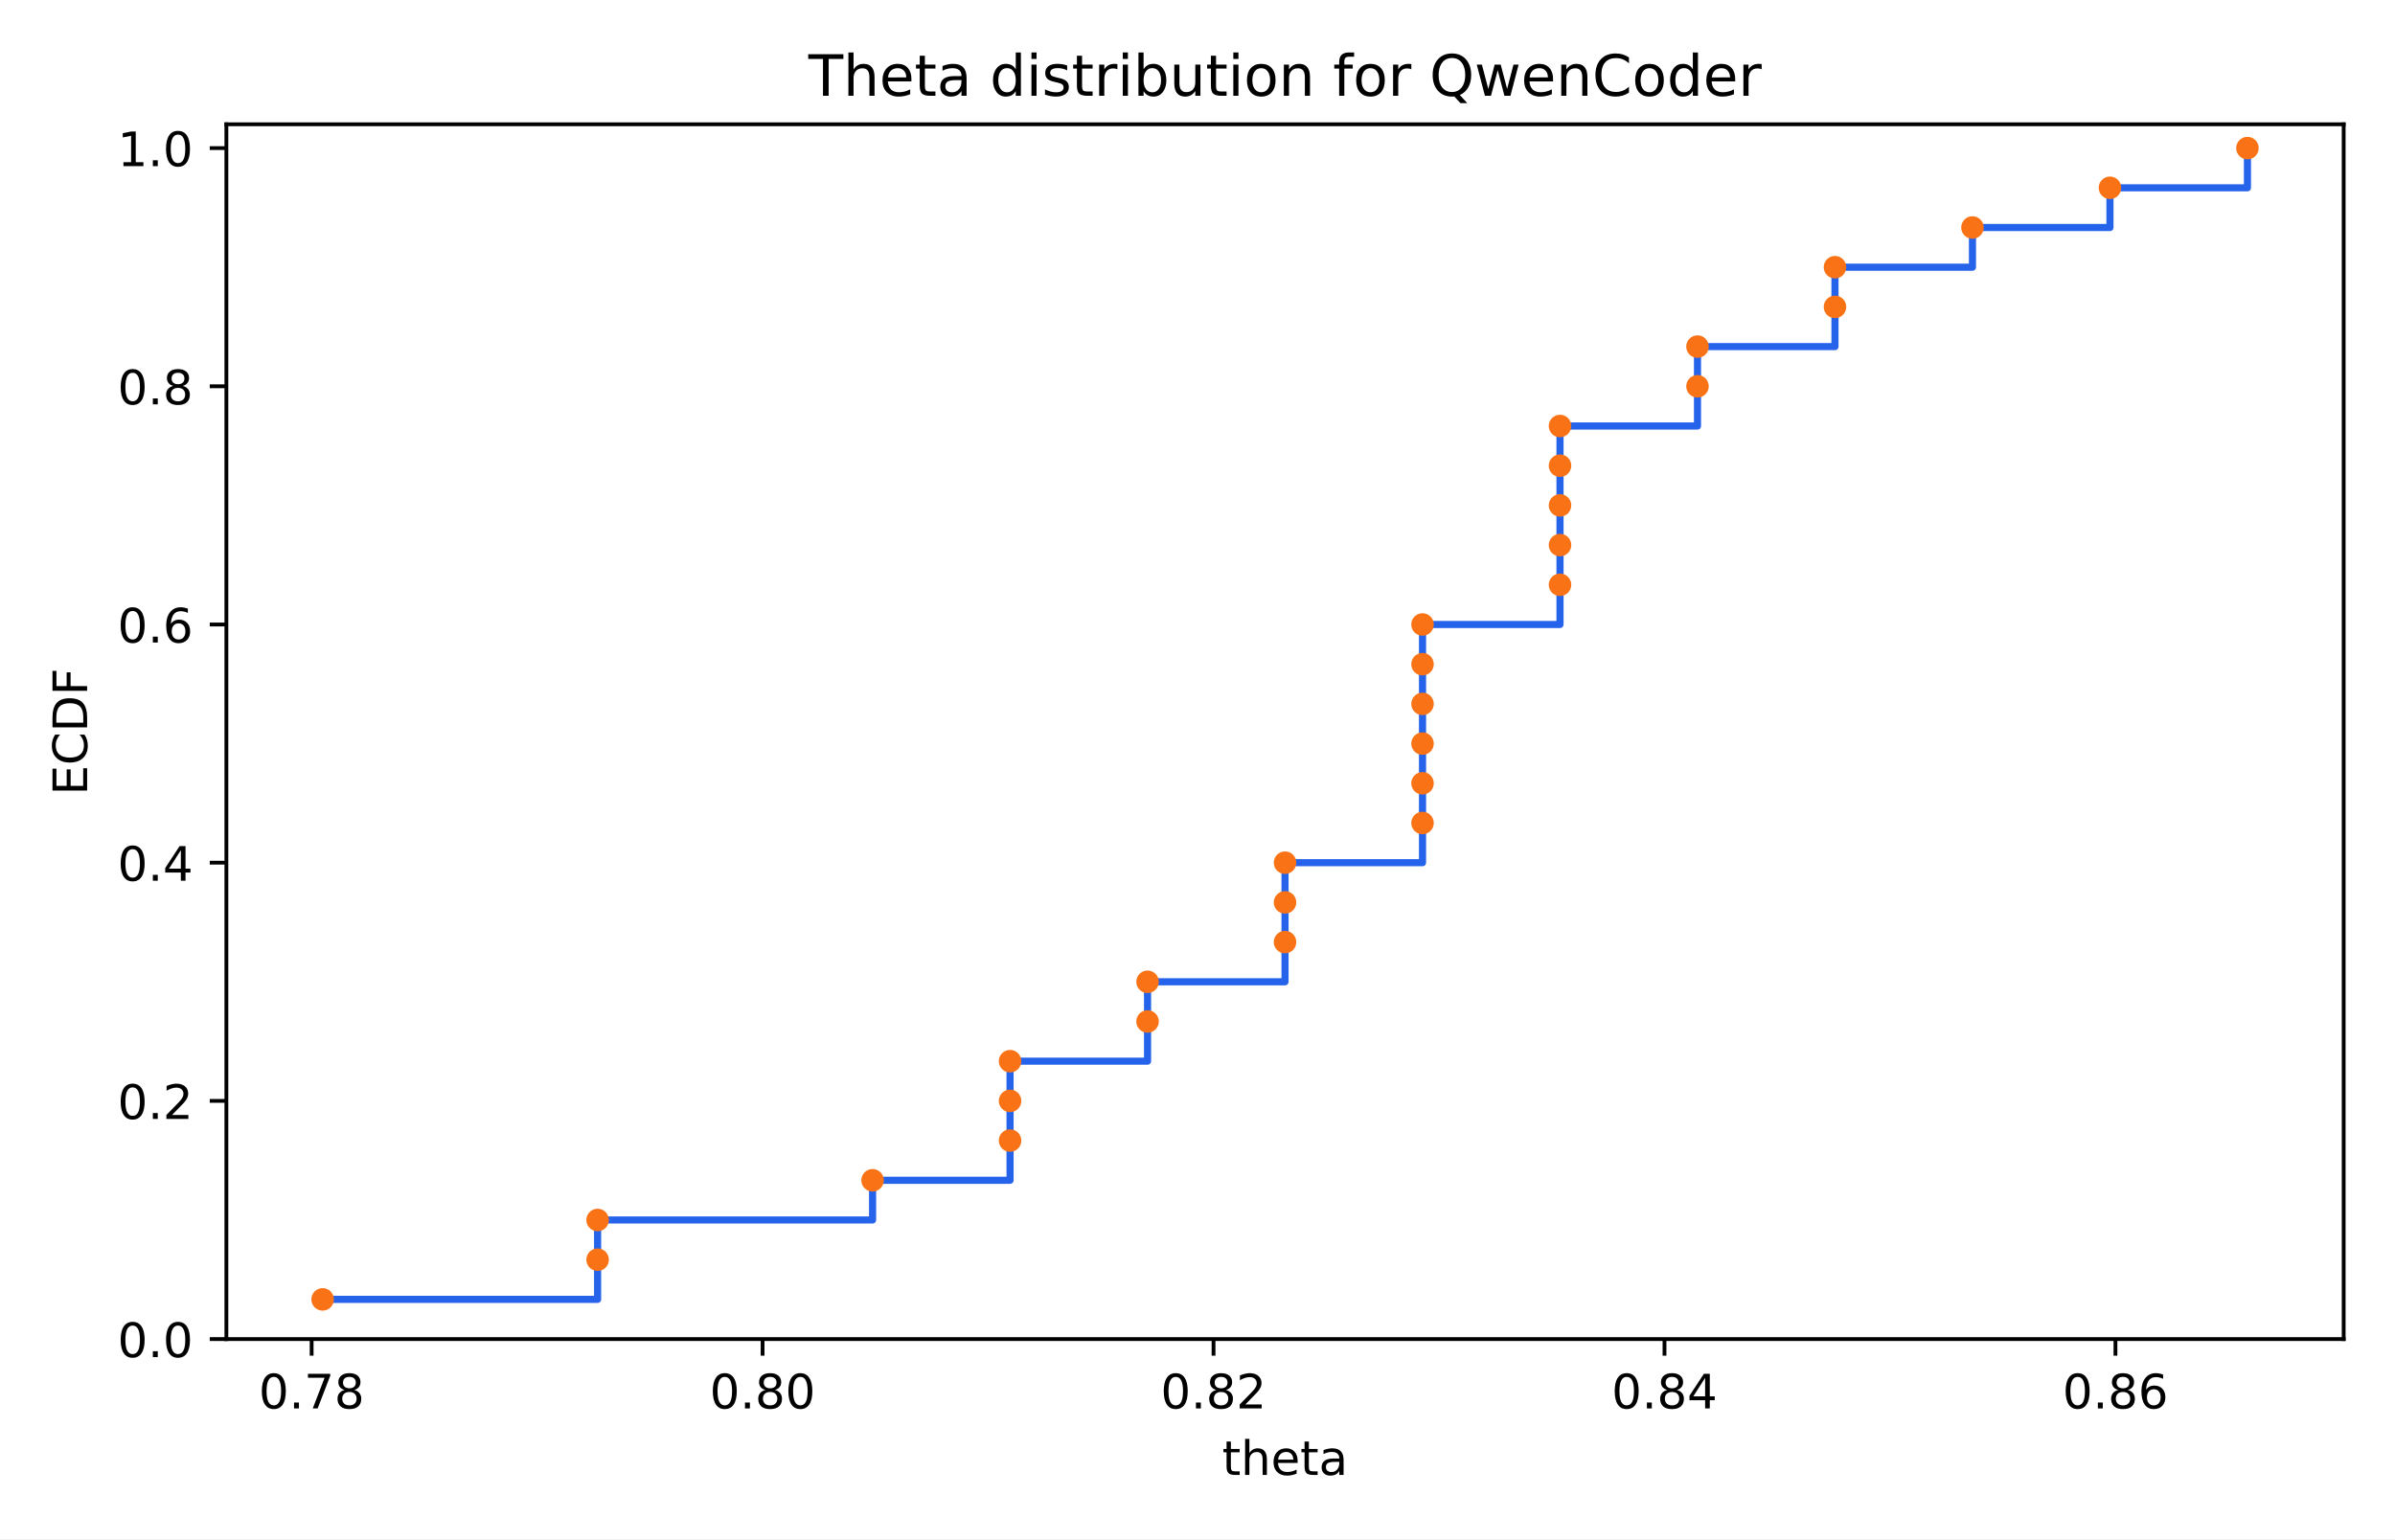
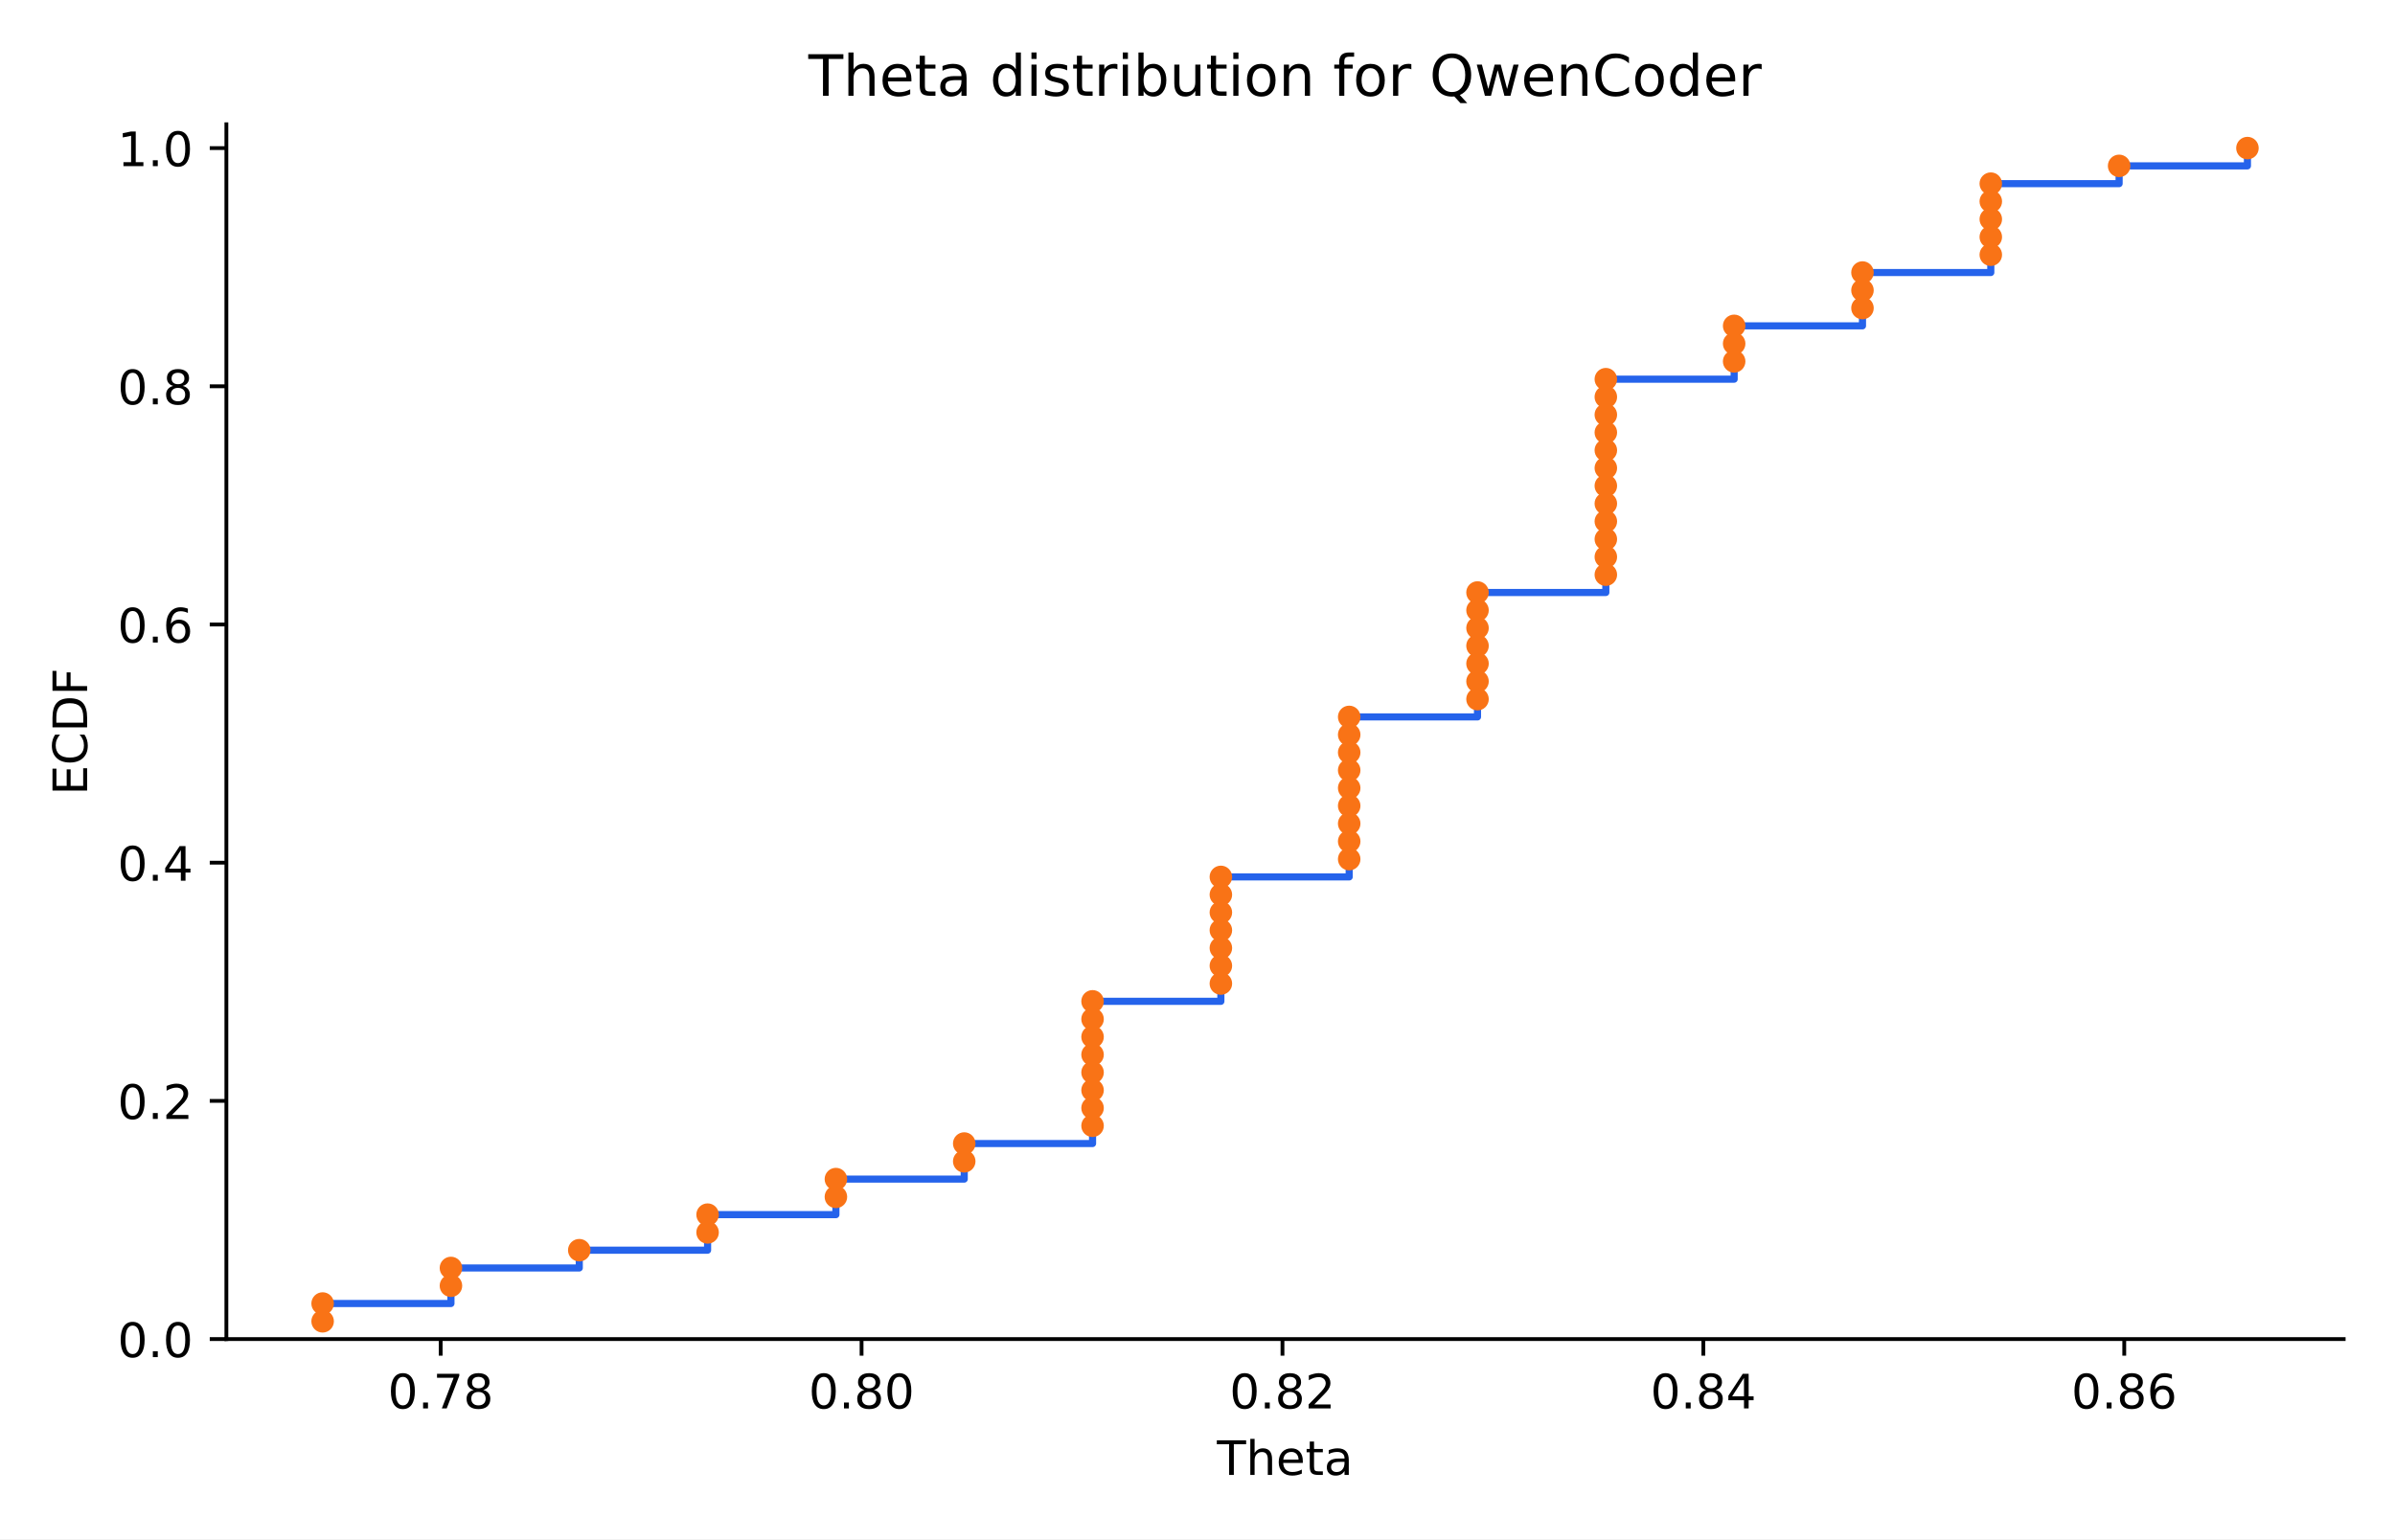
<svg xmlns="http://www.w3.org/2000/svg" xmlns:xlink="http://www.w3.org/1999/xlink" width="504pt" height="324pt" viewBox="0 0 504 324" version="1.1">
  <defs>
    <style type="text/css">*{stroke-linejoin: round; stroke-linecap: butt}</style>
  </defs>
  <g id="figure_1">
    <g id="patch_1">
      <path d="M 0 324  L 504 324  L 504 0  L 0 0  z " style="fill: #ffffff" />
    </g>
    <g id="axes_1">
      <g id="patch_2">
        <path d="M 47.64 281.878  L 493.2 281.878  L 493.2 26.16  L 47.64 26.16  z " style="fill: #ffffff" />
      </g>
      <g id="matplotlib.axis_1">
        <g id="xtick_1">
          <g id="line2d_1">
            <defs>
-               <path id="mf6382857a3" d="M 0 0  L 0 3.5  " style="stroke: #000000; stroke-width: 0.8" />
+               <path id="m5ba692e495" d="M 0 0  L 0 3.5  " style="stroke: #000000; stroke-width: 0.8" />
            </defs>
            <g>
-               <use xlink:href="#mf6382857a3" x="65.578" y="281.878" style="stroke: #000000; stroke-width: 0.8" />
+               <use xlink:href="#m5ba692e495" x="92.736" y="281.878" style="stroke: #000000; stroke-width: 0.8" />
            </g>
          </g>
          <g id="text_1">
-             <g transform="translate(54.44532 296.4753) scale(0.1 -0.1)">
+             <g transform="translate(81.60326 296.4753) scale(0.1 -0.1)">
              <defs>
                <path id="DejaVuSans-13" d="M 2034 4250  Q 1547 4250 1301 3770  Q 1056 3291 1056 2328  Q 1056 1369 1301 889  Q 1547 409 2034 409  Q 2525 409 2770 889  Q 3016 1369 3016 2328  Q 3016 3291 2770 3770  Q 2525 4250 2034 4250  z M 2034 4750  Q 2819 4750 3233 4129  Q 3647 3509 3647 2328  Q 3647 1150 3233 529  Q 2819 -91 2034 -91  Q 1250 -91 836 529  Q 422 1150 422 2328  Q 422 3509 836 4129  Q 1250 4750 2034 4750  z " transform="scale(0.015625)" />
                <path id="DejaVuSans-11" d="M 684 794  L 1344 794  L 1344 0  L 684 0  L 684 794  z " transform="scale(0.015625)" />
                <path id="DejaVuSans-1a" d="M 525 4666  L 3525 4666  L 3525 4397  L 1831 0  L 1172 0  L 2766 4134  L 525 4134  L 525 4666  z " transform="scale(0.015625)" />
                <path id="DejaVuSans-1b" d="M 2034 2216  Q 1584 2216 1326 1975  Q 1069 1734 1069 1313  Q 1069 891 1326 650  Q 1584 409 2034 409  Q 2484 409 2743 651  Q 3003 894 3003 1313  Q 3003 1734 2745 1975  Q 2488 2216 2034 2216  z M 1403 2484  Q 997 2584 770 2862  Q 544 3141 544 3541  Q 544 4100 942 4425  Q 1341 4750 2034 4750  Q 2731 4750 3128 4425  Q 3525 4100 3525 3541  Q 3525 3141 3298 2862  Q 3072 2584 2669 2484  Q 3125 2378 3379 2068  Q 3634 1759 3634 1313  Q 3634 634 3220 271  Q 2806 -91 2034 -91  Q 1263 -91 848 271  Q 434 634 434 1313  Q 434 1759 690 2068  Q 947 2378 1403 2484  z M 1172 3481  Q 1172 3119 1398 2916  Q 1625 2713 2034 2713  Q 2441 2713 2670 2916  Q 2900 3119 2900 3481  Q 2900 3844 2670 4047  Q 2441 4250 2034 4250  Q 1625 4250 1398 4047  Q 1172 3844 1172 3481  z " transform="scale(0.015625)" />
              </defs>
              <use xlink:href="#DejaVuSans-13" />
              <use xlink:href="#DejaVuSans-11" transform="translate(63.625 0)" />
              <use xlink:href="#DejaVuSans-1a" transform="translate(95.40625 0)" />
              <use xlink:href="#DejaVuSans-1b" transform="translate(159.0312 0)" />
            </g>
          </g>
        </g>
        <g id="xtick_2">
          <g id="line2d_2">
            <g>
-               <use xlink:href="#mf6382857a3" x="160.477" y="281.878" style="stroke: #000000; stroke-width: 0.8" />
+               <use xlink:href="#m5ba692e495" x="181.308" y="281.878" style="stroke: #000000; stroke-width: 0.8" />
            </g>
          </g>
          <g id="text_2">
-             <g transform="translate(149.3438 296.4753) scale(0.1 -0.1)">
+             <g transform="translate(170.1752 296.4753) scale(0.1 -0.1)">
              <use xlink:href="#DejaVuSans-13" />
              <use xlink:href="#DejaVuSans-11" transform="translate(63.625 0)" />
              <use xlink:href="#DejaVuSans-1b" transform="translate(95.40625 0)" />
              <use xlink:href="#DejaVuSans-13" transform="translate(159.0312 0)" />
            </g>
          </g>
        </g>
        <g id="xtick_3">
          <g id="line2d_3">
            <g>
-               <use xlink:href="#mf6382857a3" x="255.375" y="281.878" style="stroke: #000000; stroke-width: 0.8" />
+               <use xlink:href="#m5ba692e495" x="269.88" y="281.878" style="stroke: #000000; stroke-width: 0.8" />
            </g>
          </g>
          <g id="text_3">
-             <g transform="translate(244.2423 296.4753) scale(0.1 -0.1)">
+             <g transform="translate(258.7471 296.4753) scale(0.1 -0.1)">
              <defs>
                <path id="DejaVuSans-15" d="M 1228 531  L 3431 531  L 3431 0  L 469 0  L 469 531  Q 828 903 1448 1529  Q 2069 2156 2228 2338  Q 2531 2678 2651 2914  Q 2772 3150 2772 3378  Q 2772 3750 2511 3984  Q 2250 4219 1831 4219  Q 1534 4219 1204 4116  Q 875 4013 500 3803  L 500 4441  Q 881 4594 1212 4672  Q 1544 4750 1819 4750  Q 2544 4750 2975 4387  Q 3406 4025 3406 3419  Q 3406 3131 3298 2873  Q 3191 2616 2906 2266  Q 2828 2175 2409 1742  Q 1991 1309 1228 531  z " transform="scale(0.015625)" />
              </defs>
              <use xlink:href="#DejaVuSans-13" />
              <use xlink:href="#DejaVuSans-11" transform="translate(63.625 0)" />
              <use xlink:href="#DejaVuSans-1b" transform="translate(95.40625 0)" />
              <use xlink:href="#DejaVuSans-15" transform="translate(159.0312 0)" />
            </g>
          </g>
        </g>
        <g id="xtick_4">
          <g id="line2d_4">
            <g>
-               <use xlink:href="#mf6382857a3" x="350.274" y="281.878" style="stroke: #000000; stroke-width: 0.8" />
+               <use xlink:href="#m5ba692e495" x="358.452" y="281.878" style="stroke: #000000; stroke-width: 0.8" />
            </g>
          </g>
          <g id="text_4">
-             <g transform="translate(339.1408 296.4753) scale(0.1 -0.1)">
+             <g transform="translate(347.319 296.4753) scale(0.1 -0.1)">
              <defs>
                <path id="DejaVuSans-17" d="M 2419 4116  L 825 1625  L 2419 1625  L 2419 4116  z M 2253 4666  L 3047 4666  L 3047 1625  L 3713 1625  L 3713 1100  L 3047 1100  L 3047 0  L 2419 0  L 2419 1100  L 313 1100  L 313 1709  L 2253 4666  z " transform="scale(0.015625)" />
              </defs>
              <use xlink:href="#DejaVuSans-13" />
              <use xlink:href="#DejaVuSans-11" transform="translate(63.625 0)" />
              <use xlink:href="#DejaVuSans-1b" transform="translate(95.40625 0)" />
              <use xlink:href="#DejaVuSans-17" transform="translate(159.0312 0)" />
            </g>
          </g>
        </g>
        <g id="xtick_5">
          <g id="line2d_5">
            <g>
-               <use xlink:href="#mf6382857a3" x="445.172" y="281.878" style="stroke: #000000; stroke-width: 0.8" />
+               <use xlink:href="#m5ba692e495" x="447.024" y="281.878" style="stroke: #000000; stroke-width: 0.8" />
            </g>
          </g>
          <g id="text_5">
-             <g transform="translate(434.0393 296.4753) scale(0.1 -0.1)">
+             <g transform="translate(435.891 296.4753) scale(0.1 -0.1)">
              <defs>
                <path id="DejaVuSans-19" d="M 2113 2584  Q 1688 2584 1439 2293  Q 1191 2003 1191 1497  Q 1191 994 1439 701  Q 1688 409 2113 409  Q 2538 409 2786 701  Q 3034 994 3034 1497  Q 3034 2003 2786 2293  Q 2538 2584 2113 2584  z M 3366 4563  L 3366 3988  Q 3128 4100 2886 4159  Q 2644 4219 2406 4219  Q 1781 4219 1451 3797  Q 1122 3375 1075 2522  Q 1259 2794 1537 2939  Q 1816 3084 2150 3084  Q 2853 3084 3261 2657  Q 3669 2231 3669 1497  Q 3669 778 3244 343  Q 2819 -91 2113 -91  Q 1303 -91 875 529  Q 447 1150 447 2328  Q 447 3434 972 4092  Q 1497 4750 2381 4750  Q 2619 4750 2861 4703  Q 3103 4656 3366 4563  z " transform="scale(0.015625)" />
              </defs>
              <use xlink:href="#DejaVuSans-13" />
              <use xlink:href="#DejaVuSans-11" transform="translate(63.625 0)" />
              <use xlink:href="#DejaVuSans-1b" transform="translate(95.40625 0)" />
              <use xlink:href="#DejaVuSans-19" transform="translate(159.0312 0)" />
            </g>
          </g>
        </g>
        <g id="text_6">
-           <g transform="translate(257.1903 310.4761) scale(0.1 -0.1)">
+           <g transform="translate(256.0966 310.4761) scale(0.1 -0.1)">
            <defs>
-               <path id="DejaVuSans-57" d="M 1172 4494  L 1172 3500  L 2356 3500  L 2356 3053  L 1172 3053  L 1172 1153  Q 1172 725 1289 603  Q 1406 481 1766 481  L 2356 481  L 2356 0  L 1766 0  Q 1100 0 847 248  Q 594 497 594 1153  L 594 3053  L 172 3053  L 172 3500  L 594 3500  L 594 4494  L 1172 4494  z " transform="scale(0.015625)" />
+               <path id="DejaVuSans-37" d="M -19 4666  L 3928 4666  L 3928 4134  L 2272 4134  L 2272 0  L 1638 0  L 1638 4134  L -19 4134  L -19 4666  z " transform="scale(0.015625)" />
              <path id="DejaVuSans-4b" d="M 3513 2113  L 3513 0  L 2938 0  L 2938 2094  Q 2938 2591 2744 2837  Q 2550 3084 2163 3084  Q 1697 3084 1428 2787  Q 1159 2491 1159 1978  L 1159 0  L 581 0  L 581 4863  L 1159 4863  L 1159 2956  Q 1366 3272 1645 3428  Q 1925 3584 2291 3584  Q 2894 3584 3203 3211  Q 3513 2838 3513 2113  z " transform="scale(0.015625)" />
              <path id="DejaVuSans-48" d="M 3597 1894  L 3597 1613  L 953 1613  Q 991 1019 1311 708  Q 1631 397 2203 397  Q 2534 397 2845 478  Q 3156 559 3463 722  L 3463 178  Q 3153 47 2828 -22  Q 2503 -91 2169 -91  Q 1331 -91 842 396  Q 353 884 353 1716  Q 353 2575 817 3079  Q 1281 3584 2069 3584  Q 2775 3584 3186 3129  Q 3597 2675 3597 1894  z M 3022 2063  Q 3016 2534 2758 2815  Q 2500 3097 2075 3097  Q 1594 3097 1305 2825  Q 1016 2553 972 2059  L 3022 2063  z " transform="scale(0.015625)" />
+               <path id="DejaVuSans-57" d="M 1172 4494  L 1172 3500  L 2356 3500  L 2356 3053  L 1172 3053  L 1172 1153  Q 1172 725 1289 603  Q 1406 481 1766 481  L 2356 481  L 2356 0  L 1766 0  Q 1100 0 847 248  Q 594 497 594 1153  L 594 3053  L 172 3053  L 172 3500  L 594 3500  L 594 4494  L 1172 4494  z " transform="scale(0.015625)" />
              <path id="DejaVuSans-44" d="M 2194 1759  Q 1497 1759 1228 1600  Q 959 1441 959 1056  Q 959 750 1161 570  Q 1363 391 1709 391  Q 2188 391 2477 730  Q 2766 1069 2766 1631  L 2766 1759  L 2194 1759  z M 3341 1997  L 3341 0  L 2766 0  L 2766 531  Q 2569 213 2275 61  Q 1981 -91 1556 -91  Q 1019 -91 701 211  Q 384 513 384 1019  Q 384 1609 779 1909  Q 1175 2209 1959 2209  L 2766 2209  L 2766 2266  Q 2766 2663 2505 2880  Q 2244 3097 1772 3097  Q 1472 3097 1187 3025  Q 903 2953 641 2809  L 641 3341  Q 956 3463 1253 3523  Q 1550 3584 1831 3584  Q 2591 3584 2966 3190  Q 3341 2797 3341 1997  z " transform="scale(0.015625)" />
            </defs>
-             <use xlink:href="#DejaVuSans-57" />
-             <use xlink:href="#DejaVuSans-4b" transform="translate(39.20312 0)" />
-             <use xlink:href="#DejaVuSans-48" transform="translate(102.5781 0)" />
-             <use xlink:href="#DejaVuSans-57" transform="translate(164.1094 0)" />
-             <use xlink:href="#DejaVuSans-44" transform="translate(203.3125 0)" />
+             <use xlink:href="#DejaVuSans-37" />
+             <use xlink:href="#DejaVuSans-4b" transform="translate(61.07812 0)" />
+             <use xlink:href="#DejaVuSans-48" transform="translate(124.4531 0)" />
+             <use xlink:href="#DejaVuSans-57" transform="translate(185.9844 0)" />
+             <use xlink:href="#DejaVuSans-44" transform="translate(225.1875 0)" />
          </g>
        </g>
      </g>
      <g id="matplotlib.axis_2">
        <g id="ytick_1">
          <g id="line2d_6">
            <defs>
-               <path id="mfd978f47f2" d="M 0 0  L -3.5 0  " style="stroke: #000000; stroke-width: 0.8" />
+               <path id="m12d038f8d0" d="M 0 0  L -3.5 0  " style="stroke: #000000; stroke-width: 0.8" />
            </defs>
            <g>
-               <use xlink:href="#mfd978f47f2" x="47.64" y="281.878" style="stroke: #000000; stroke-width: 0.8" />
+               <use xlink:href="#m12d038f8d0" x="47.64" y="281.878" style="stroke: #000000; stroke-width: 0.8" />
            </g>
          </g>
          <g id="text_7">
            <g transform="translate(24.73688 285.6765) scale(0.1 -0.1)">
              <use xlink:href="#DejaVuSans-13" />
              <use xlink:href="#DejaVuSans-11" transform="translate(63.625 0)" />
              <use xlink:href="#DejaVuSans-13" transform="translate(95.40625 0)" />
            </g>
          </g>
        </g>
        <g id="ytick_2">
          <g id="line2d_7">
            <g>
-               <use xlink:href="#mfd978f47f2" x="47.64" y="231.737" style="stroke: #000000; stroke-width: 0.8" />
+               <use xlink:href="#m12d038f8d0" x="47.64" y="231.737" style="stroke: #000000; stroke-width: 0.8" />
            </g>
          </g>
          <g id="text_8">
            <g transform="translate(24.73688 235.5358) scale(0.1 -0.1)">
              <use xlink:href="#DejaVuSans-13" />
              <use xlink:href="#DejaVuSans-11" transform="translate(63.625 0)" />
              <use xlink:href="#DejaVuSans-15" transform="translate(95.40625 0)" />
            </g>
          </g>
        </g>
        <g id="ytick_3">
          <g id="line2d_8">
            <g>
-               <use xlink:href="#mfd978f47f2" x="47.64" y="181.596" style="stroke: #000000; stroke-width: 0.8" />
+               <use xlink:href="#m12d038f8d0" x="47.64" y="181.596" style="stroke: #000000; stroke-width: 0.8" />
            </g>
          </g>
          <g id="text_9">
            <g transform="translate(24.73688 185.3951) scale(0.1 -0.1)">
              <use xlink:href="#DejaVuSans-13" />
              <use xlink:href="#DejaVuSans-11" transform="translate(63.625 0)" />
              <use xlink:href="#DejaVuSans-17" transform="translate(95.40625 0)" />
            </g>
          </g>
        </g>
        <g id="ytick_4">
          <g id="line2d_9">
            <g>
-               <use xlink:href="#mfd978f47f2" x="47.64" y="131.456" style="stroke: #000000; stroke-width: 0.8" />
+               <use xlink:href="#m12d038f8d0" x="47.64" y="131.456" style="stroke: #000000; stroke-width: 0.8" />
            </g>
          </g>
          <g id="text_10">
            <g transform="translate(24.73688 135.2543) scale(0.1 -0.1)">
              <use xlink:href="#DejaVuSans-13" />
              <use xlink:href="#DejaVuSans-11" transform="translate(63.625 0)" />
              <use xlink:href="#DejaVuSans-19" transform="translate(95.40625 0)" />
            </g>
          </g>
        </g>
        <g id="ytick_5">
          <g id="line2d_10">
            <g>
-               <use xlink:href="#mfd978f47f2" x="47.64" y="81.315" style="stroke: #000000; stroke-width: 0.8" />
+               <use xlink:href="#m12d038f8d0" x="47.64" y="81.315" style="stroke: #000000; stroke-width: 0.8" />
            </g>
          </g>
          <g id="text_11">
            <g transform="translate(24.73688 85.11362) scale(0.1 -0.1)">
              <use xlink:href="#DejaVuSans-13" />
              <use xlink:href="#DejaVuSans-11" transform="translate(63.625 0)" />
              <use xlink:href="#DejaVuSans-1b" transform="translate(95.40625 0)" />
            </g>
          </g>
        </g>
        <g id="ytick_6">
          <g id="line2d_11">
            <g>
-               <use xlink:href="#mfd978f47f2" x="47.64" y="31.174" style="stroke: #000000; stroke-width: 0.8" />
+               <use xlink:href="#m12d038f8d0" x="47.64" y="31.174" style="stroke: #000000; stroke-width: 0.8" />
            </g>
          </g>
          <g id="text_12">
            <g transform="translate(24.73688 34.9729) scale(0.1 -0.1)">
              <defs>
                <path id="DejaVuSans-14" d="M 794 531  L 1825 531  L 1825 4091  L 703 3866  L 703 4441  L 1819 4666  L 2450 4666  L 2450 531  L 3481 531  L 3481 0  L 794 0  L 794 531  z " transform="scale(0.015625)" />
              </defs>
              <use xlink:href="#DejaVuSans-14" />
              <use xlink:href="#DejaVuSans-11" transform="translate(63.625 0)" />
              <use xlink:href="#DejaVuSans-13" transform="translate(95.40625 0)" />
            </g>
          </g>
        </g>
        <g id="text_13">
          <g transform="translate(18.33453 167.3954) rotate(-90) scale(0.1 -0.1)">
            <defs>
              <path id="DejaVuSans-28" d="M 628 4666  L 3578 4666  L 3578 4134  L 1259 4134  L 1259 2753  L 3481 2753  L 3481 2222  L 1259 2222  L 1259 531  L 3634 531  L 3634 0  L 628 0  L 628 4666  z " transform="scale(0.015625)" />
              <path id="DejaVuSans-26" d="M 4122 4306  L 4122 3641  Q 3803 3938 3442 4084  Q 3081 4231 2675 4231  Q 1875 4231 1450 3742  Q 1025 3253 1025 2328  Q 1025 1406 1450 917  Q 1875 428 2675 428  Q 3081 428 3442 575  Q 3803 722 4122 1019  L 4122 359  Q 3791 134 3420 21  Q 3050 -91 2638 -91  Q 1578 -91 968 557  Q 359 1206 359 2328  Q 359 3453 968 4101  Q 1578 4750 2638 4750  Q 3056 4750 3426 4639  Q 3797 4528 4122 4306  z " transform="scale(0.015625)" />
              <path id="DejaVuSans-27" d="M 1259 4147  L 1259 519  L 2022 519  Q 2988 519 3436 956  Q 3884 1394 3884 2338  Q 3884 3275 3436 3711  Q 2988 4147 2022 4147  L 1259 4147  z M 628 4666  L 1925 4666  Q 3281 4666 3915 4102  Q 4550 3538 4550 2338  Q 4550 1131 3912 565  Q 3275 0 1925 0  L 628 0  L 628 4666  z " transform="scale(0.015625)" />
              <path id="DejaVuSans-29" d="M 628 4666  L 3309 4666  L 3309 4134  L 1259 4134  L 1259 2759  L 3109 2759  L 3109 2228  L 1259 2228  L 1259 0  L 628 0  L 628 4666  z " transform="scale(0.015625)" />
            </defs>
            <use xlink:href="#DejaVuSans-28" />
            <use xlink:href="#DejaVuSans-26" transform="translate(63.1875 0)" />
            <use xlink:href="#DejaVuSans-27" transform="translate(133.0156 0)" />
            <use xlink:href="#DejaVuSans-29" transform="translate(210.0156 0)" />
          </g>
        </g>
      </g>
      <g id="line2d_12">
-         <path d="M 67.893 273.521  L 125.758 273.521  L 125.758 265.164  L 125.758 265.164  L 125.758 256.807  L 183.623 256.807  L 183.623 248.451  L 212.555 248.451  L 212.555 240.094  L 212.555 240.094  L 212.555 231.737  L 212.555 231.737  L 212.555 223.38  L 241.488 223.38  L 241.488 215.023  L 241.488 215.023  L 241.488 206.667  L 270.42 206.667  L 270.42 198.31  L 270.42 198.31  L 270.42 189.953  L 270.42 189.953  L 270.42 181.596  L 299.352 181.596  L 299.352 173.239  L 299.352 173.239  L 299.352 164.883  L 299.352 164.883  L 299.352 156.526  L 299.352 156.526  L 299.352 148.169  L 299.352 148.169  L 299.352 139.812  L 299.352 139.812  L 299.352 131.456  L 328.285 131.456  L 328.285 123.099  L 328.285 123.099  L 328.285 114.742  L 328.285 114.742  L 328.285 106.385  L 328.285 106.385  L 328.285 98.028  L 328.285 98.028  L 328.285 89.672  L 357.217 89.672  L 357.217 81.315  L 357.217 81.315  L 357.217 72.958  L 386.15 72.958  L 386.15 64.601  L 386.15 64.601  L 386.15 56.244  L 415.082 56.244  L 415.082 47.888  L 444.015 47.888  L 444.015 39.531  L 472.947 39.531  L 472.947 31.174  " clip-path="url(#p0a52165211)" style="fill: none; stroke: #2563eb; stroke-width: 1.5; stroke-linecap: square" />
+         <path d="M 67.893 278.136  L 67.893 274.394  L 94.896 274.394  L 94.896 266.91  L 121.9 266.91  L 121.9 263.168  L 148.904 263.168  L 148.904 255.685  L 175.907 255.685  L 175.907 248.201  L 202.911 248.201  L 202.911 240.717  L 229.915 240.717  L 229.915 210.783  L 256.918 210.783  L 256.918 184.59  L 283.922 184.59  L 283.922 150.913  L 310.925 150.913  L 310.925 124.72  L 337.929 124.72  L 337.929 79.818  L 364.933 79.818  L 364.933 68.593  L 391.936 68.593  L 391.936 57.367  L 418.94 57.367  L 418.94 38.658  L 445.944 38.658  L 445.944 34.916  L 472.947 34.916  L 472.947 31.174  L 472.947 31.174  " clip-path="url(#p3b56c0a7ee)" style="fill: none; stroke: #2563eb; stroke-width: 1.5; stroke-linecap: square" />
      </g>
      <g id="patch_3">
        <path d="M 47.64 281.878  L 47.64 26.16  " style="fill: none; stroke: #000000; stroke-width: 0.8; stroke-linejoin: miter; stroke-linecap: square" />
      </g>
      <g id="patch_4">
-         <path d="M 493.2 281.878  L 493.2 26.16  " style="fill: none; stroke: #000000; stroke-width: 0.8; stroke-linejoin: miter; stroke-linecap: square" />
-       </g>
-       <g id="patch_5">
        <path d="M 47.64 281.878  L 493.2 281.878  " style="fill: none; stroke: #000000; stroke-width: 0.8; stroke-linejoin: miter; stroke-linecap: square" />
-       </g>
-       <g id="patch_6">
-         <path d="M 47.64 26.16  L 493.2 26.16  " style="fill: none; stroke: #000000; stroke-width: 0.8; stroke-linejoin: miter; stroke-linecap: square" />
      </g>
      <g id="PathCollection_1">
        <defs>
-           <path id="ma771d6e1b9" d="M 0 1.871  C 0.496 1.871 0.972 1.674 1.323 1.323  C 1.674 0.972 1.871 0.496 1.871 0  C 1.871 -0.496 1.674 -0.972 1.323 -1.323  C 0.972 -1.674 0.496 -1.871 0 -1.871  C -0.496 -1.871 -0.972 -1.674 -1.323 -1.323  C -1.674 -0.972 -1.871 -0.496 -1.871 0  C -1.871 0.496 -1.674 0.972 -1.323 1.323  C -0.972 1.674 -0.496 1.871 0 1.871  z " style="stroke: #f97316" />
+           <path id="m7378f2f985" d="M 0 1.871  C 0.496 1.871 0.972 1.674 1.323 1.323  C 1.674 0.972 1.871 0.496 1.871 0  C 1.871 -0.496 1.674 -0.972 1.323 -1.323  C 0.972 -1.674 0.496 -1.871 0 -1.871  C -0.496 -1.871 -0.972 -1.674 -1.323 -1.323  C -1.674 -0.972 -1.871 -0.496 -1.871 0  C -1.871 0.496 -1.674 0.972 -1.323 1.323  C -0.972 1.674 -0.496 1.871 0 1.871  z " style="stroke: #f97316" />
        </defs>
-         <g clip-path="url(#p0a52165211)">
-           <use xlink:href="#ma771d6e1b9" x="67.893" y="273.521" style="fill: #f97316; stroke: #f97316" />
-           <use xlink:href="#ma771d6e1b9" x="125.758" y="265.164" style="fill: #f97316; stroke: #f97316" />
-           <use xlink:href="#ma771d6e1b9" x="125.758" y="256.807" style="fill: #f97316; stroke: #f97316" />
-           <use xlink:href="#ma771d6e1b9" x="183.623" y="248.451" style="fill: #f97316; stroke: #f97316" />
-           <use xlink:href="#ma771d6e1b9" x="212.555" y="240.094" style="fill: #f97316; stroke: #f97316" />
-           <use xlink:href="#ma771d6e1b9" x="212.555" y="231.737" style="fill: #f97316; stroke: #f97316" />
-           <use xlink:href="#ma771d6e1b9" x="212.555" y="223.38" style="fill: #f97316; stroke: #f97316" />
-           <use xlink:href="#ma771d6e1b9" x="241.488" y="215.023" style="fill: #f97316; stroke: #f97316" />
-           <use xlink:href="#ma771d6e1b9" x="241.488" y="206.667" style="fill: #f97316; stroke: #f97316" />
-           <use xlink:href="#ma771d6e1b9" x="270.42" y="198.31" style="fill: #f97316; stroke: #f97316" />
-           <use xlink:href="#ma771d6e1b9" x="270.42" y="189.953" style="fill: #f97316; stroke: #f97316" />
-           <use xlink:href="#ma771d6e1b9" x="270.42" y="181.596" style="fill: #f97316; stroke: #f97316" />
-           <use xlink:href="#ma771d6e1b9" x="299.352" y="173.239" style="fill: #f97316; stroke: #f97316" />
-           <use xlink:href="#ma771d6e1b9" x="299.352" y="164.883" style="fill: #f97316; stroke: #f97316" />
-           <use xlink:href="#ma771d6e1b9" x="299.352" y="156.526" style="fill: #f97316; stroke: #f97316" />
-           <use xlink:href="#ma771d6e1b9" x="299.352" y="148.169" style="fill: #f97316; stroke: #f97316" />
-           <use xlink:href="#ma771d6e1b9" x="299.352" y="139.812" style="fill: #f97316; stroke: #f97316" />
-           <use xlink:href="#ma771d6e1b9" x="299.352" y="131.456" style="fill: #f97316; stroke: #f97316" />
-           <use xlink:href="#ma771d6e1b9" x="328.285" y="123.099" style="fill: #f97316; stroke: #f97316" />
-           <use xlink:href="#ma771d6e1b9" x="328.285" y="114.742" style="fill: #f97316; stroke: #f97316" />
-           <use xlink:href="#ma771d6e1b9" x="328.285" y="106.385" style="fill: #f97316; stroke: #f97316" />
-           <use xlink:href="#ma771d6e1b9" x="328.285" y="98.028" style="fill: #f97316; stroke: #f97316" />
-           <use xlink:href="#ma771d6e1b9" x="328.285" y="89.672" style="fill: #f97316; stroke: #f97316" />
-           <use xlink:href="#ma771d6e1b9" x="357.217" y="81.315" style="fill: #f97316; stroke: #f97316" />
-           <use xlink:href="#ma771d6e1b9" x="357.217" y="72.958" style="fill: #f97316; stroke: #f97316" />
-           <use xlink:href="#ma771d6e1b9" x="386.15" y="64.601" style="fill: #f97316; stroke: #f97316" />
-           <use xlink:href="#ma771d6e1b9" x="386.15" y="56.244" style="fill: #f97316; stroke: #f97316" />
-           <use xlink:href="#ma771d6e1b9" x="415.082" y="47.888" style="fill: #f97316; stroke: #f97316" />
-           <use xlink:href="#ma771d6e1b9" x="444.015" y="39.531" style="fill: #f97316; stroke: #f97316" />
-           <use xlink:href="#ma771d6e1b9" x="472.947" y="31.174" style="fill: #f97316; stroke: #f97316" />
+         <g clip-path="url(#p3b56c0a7ee)">
+           <use xlink:href="#m7378f2f985" x="67.893" y="278.136" style="fill: #f97316; stroke: #f97316" />
+           <use xlink:href="#m7378f2f985" x="67.893" y="274.394" style="fill: #f97316; stroke: #f97316" />
+           <use xlink:href="#m7378f2f985" x="94.896" y="270.652" style="fill: #f97316; stroke: #f97316" />
+           <use xlink:href="#m7378f2f985" x="94.896" y="266.91" style="fill: #f97316; stroke: #f97316" />
+           <use xlink:href="#m7378f2f985" x="121.9" y="263.168" style="fill: #f97316; stroke: #f97316" />
+           <use xlink:href="#m7378f2f985" x="148.904" y="259.427" style="fill: #f97316; stroke: #f97316" />
+           <use xlink:href="#m7378f2f985" x="148.904" y="255.685" style="fill: #f97316; stroke: #f97316" />
+           <use xlink:href="#m7378f2f985" x="175.907" y="251.943" style="fill: #f97316; stroke: #f97316" />
+           <use xlink:href="#m7378f2f985" x="175.907" y="248.201" style="fill: #f97316; stroke: #f97316" />
+           <use xlink:href="#m7378f2f985" x="202.911" y="244.459" style="fill: #f97316; stroke: #f97316" />
+           <use xlink:href="#m7378f2f985" x="202.911" y="240.717" style="fill: #f97316; stroke: #f97316" />
+           <use xlink:href="#m7378f2f985" x="229.915" y="236.976" style="fill: #f97316; stroke: #f97316" />
+           <use xlink:href="#m7378f2f985" x="229.915" y="233.234" style="fill: #f97316; stroke: #f97316" />
+           <use xlink:href="#m7378f2f985" x="229.915" y="229.492" style="fill: #f97316; stroke: #f97316" />
+           <use xlink:href="#m7378f2f985" x="229.915" y="225.75" style="fill: #f97316; stroke: #f97316" />
+           <use xlink:href="#m7378f2f985" x="229.915" y="222.008" style="fill: #f97316; stroke: #f97316" />
+           <use xlink:href="#m7378f2f985" x="229.915" y="218.266" style="fill: #f97316; stroke: #f97316" />
+           <use xlink:href="#m7378f2f985" x="229.915" y="214.524" style="fill: #f97316; stroke: #f97316" />
+           <use xlink:href="#m7378f2f985" x="229.915" y="210.783" style="fill: #f97316; stroke: #f97316" />
+           <use xlink:href="#m7378f2f985" x="256.918" y="207.041" style="fill: #f97316; stroke: #f97316" />
+           <use xlink:href="#m7378f2f985" x="256.918" y="203.299" style="fill: #f97316; stroke: #f97316" />
+           <use xlink:href="#m7378f2f985" x="256.918" y="199.557" style="fill: #f97316; stroke: #f97316" />
+           <use xlink:href="#m7378f2f985" x="256.918" y="195.815" style="fill: #f97316; stroke: #f97316" />
+           <use xlink:href="#m7378f2f985" x="256.918" y="192.073" style="fill: #f97316; stroke: #f97316" />
+           <use xlink:href="#m7378f2f985" x="256.918" y="188.332" style="fill: #f97316; stroke: #f97316" />
+           <use xlink:href="#m7378f2f985" x="256.918" y="184.59" style="fill: #f97316; stroke: #f97316" />
+           <use xlink:href="#m7378f2f985" x="283.922" y="180.848" style="fill: #f97316; stroke: #f97316" />
+           <use xlink:href="#m7378f2f985" x="283.922" y="177.106" style="fill: #f97316; stroke: #f97316" />
+           <use xlink:href="#m7378f2f985" x="283.922" y="173.364" style="fill: #f97316; stroke: #f97316" />
+           <use xlink:href="#m7378f2f985" x="283.922" y="169.622" style="fill: #f97316; stroke: #f97316" />
+           <use xlink:href="#m7378f2f985" x="283.922" y="165.88" style="fill: #f97316; stroke: #f97316" />
+           <use xlink:href="#m7378f2f985" x="283.922" y="162.139" style="fill: #f97316; stroke: #f97316" />
+           <use xlink:href="#m7378f2f985" x="283.922" y="158.397" style="fill: #f97316; stroke: #f97316" />
+           <use xlink:href="#m7378f2f985" x="283.922" y="154.655" style="fill: #f97316; stroke: #f97316" />
+           <use xlink:href="#m7378f2f985" x="283.922" y="150.913" style="fill: #f97316; stroke: #f97316" />
+           <use xlink:href="#m7378f2f985" x="310.925" y="147.171" style="fill: #f97316; stroke: #f97316" />
+           <use xlink:href="#m7378f2f985" x="310.925" y="143.429" style="fill: #f97316; stroke: #f97316" />
+           <use xlink:href="#m7378f2f985" x="310.925" y="139.688" style="fill: #f97316; stroke: #f97316" />
+           <use xlink:href="#m7378f2f985" x="310.925" y="135.946" style="fill: #f97316; stroke: #f97316" />
+           <use xlink:href="#m7378f2f985" x="310.925" y="132.204" style="fill: #f97316; stroke: #f97316" />
+           <use xlink:href="#m7378f2f985" x="310.925" y="128.462" style="fill: #f97316; stroke: #f97316" />
+           <use xlink:href="#m7378f2f985" x="310.925" y="124.72" style="fill: #f97316; stroke: #f97316" />
+           <use xlink:href="#m7378f2f985" x="337.929" y="120.978" style="fill: #f97316; stroke: #f97316" />
+           <use xlink:href="#m7378f2f985" x="337.929" y="117.236" style="fill: #f97316; stroke: #f97316" />
+           <use xlink:href="#m7378f2f985" x="337.929" y="113.495" style="fill: #f97316; stroke: #f97316" />
+           <use xlink:href="#m7378f2f985" x="337.929" y="109.753" style="fill: #f97316; stroke: #f97316" />
+           <use xlink:href="#m7378f2f985" x="337.929" y="106.011" style="fill: #f97316; stroke: #f97316" />
+           <use xlink:href="#m7378f2f985" x="337.929" y="102.269" style="fill: #f97316; stroke: #f97316" />
+           <use xlink:href="#m7378f2f985" x="337.929" y="98.527" style="fill: #f97316; stroke: #f97316" />
+           <use xlink:href="#m7378f2f985" x="337.929" y="94.785" style="fill: #f97316; stroke: #f97316" />
+           <use xlink:href="#m7378f2f985" x="337.929" y="91.044" style="fill: #f97316; stroke: #f97316" />
+           <use xlink:href="#m7378f2f985" x="337.929" y="87.302" style="fill: #f97316; stroke: #f97316" />
+           <use xlink:href="#m7378f2f985" x="337.929" y="83.56" style="fill: #f97316; stroke: #f97316" />
+           <use xlink:href="#m7378f2f985" x="337.929" y="79.818" style="fill: #f97316; stroke: #f97316" />
+           <use xlink:href="#m7378f2f985" x="364.933" y="76.076" style="fill: #f97316; stroke: #f97316" />
+           <use xlink:href="#m7378f2f985" x="364.933" y="72.334" style="fill: #f97316; stroke: #f97316" />
+           <use xlink:href="#m7378f2f985" x="364.933" y="68.593" style="fill: #f97316; stroke: #f97316" />
+           <use xlink:href="#m7378f2f985" x="391.936" y="64.851" style="fill: #f97316; stroke: #f97316" />
+           <use xlink:href="#m7378f2f985" x="391.936" y="61.109" style="fill: #f97316; stroke: #f97316" />
+           <use xlink:href="#m7378f2f985" x="391.936" y="57.367" style="fill: #f97316; stroke: #f97316" />
+           <use xlink:href="#m7378f2f985" x="418.94" y="53.625" style="fill: #f97316; stroke: #f97316" />
+           <use xlink:href="#m7378f2f985" x="418.94" y="49.883" style="fill: #f97316; stroke: #f97316" />
+           <use xlink:href="#m7378f2f985" x="418.94" y="46.141" style="fill: #f97316; stroke: #f97316" />
+           <use xlink:href="#m7378f2f985" x="418.94" y="42.4" style="fill: #f97316; stroke: #f97316" />
+           <use xlink:href="#m7378f2f985" x="418.94" y="38.658" style="fill: #f97316; stroke: #f97316" />
+           <use xlink:href="#m7378f2f985" x="445.944" y="34.916" style="fill: #f97316; stroke: #f97316" />
+           <use xlink:href="#m7378f2f985" x="472.947" y="31.174" style="fill: #f97316; stroke: #f97316" />
        </g>
      </g>
      <g id="text_14">
        <g transform="translate(170.1169 20.16) scale(0.12 -0.12)">
          <defs>
-             <path id="DejaVuSans-37" d="M -19 4666  L 3928 4666  L 3928 4134  L 2272 4134  L 2272 0  L 1638 0  L 1638 4134  L -19 4134  L -19 4666  z " transform="scale(0.015625)" />
            <path id="DejaVuSans-3" transform="scale(0.015625)" />
            <path id="DejaVuSans-47" d="M 2906 2969  L 2906 4863  L 3481 4863  L 3481 0  L 2906 0  L 2906 525  Q 2725 213 2448 61  Q 2172 -91 1784 -91  Q 1150 -91 751 415  Q 353 922 353 1747  Q 353 2572 751 3078  Q 1150 3584 1784 3584  Q 2172 3584 2448 3432  Q 2725 3281 2906 2969  z M 947 1747  Q 947 1113 1208 752  Q 1469 391 1925 391  Q 2381 391 2643 752  Q 2906 1113 2906 1747  Q 2906 2381 2643 2742  Q 2381 3103 1925 3103  Q 1469 3103 1208 2742  Q 947 2381 947 1747  z " transform="scale(0.015625)" />
            <path id="DejaVuSans-4c" d="M 603 3500  L 1178 3500  L 1178 0  L 603 0  L 603 3500  z M 603 4863  L 1178 4863  L 1178 4134  L 603 4134  L 603 4863  z " transform="scale(0.015625)" />
            <path id="DejaVuSans-56" d="M 2834 3397  L 2834 2853  Q 2591 2978 2328 3040  Q 2066 3103 1784 3103  Q 1356 3103 1142 2972  Q 928 2841 928 2578  Q 928 2378 1081 2264  Q 1234 2150 1697 2047  L 1894 2003  Q 2506 1872 2764 1633  Q 3022 1394 3022 966  Q 3022 478 2636 193  Q 2250 -91 1575 -91  Q 1294 -91 989 -36  Q 684 19 347 128  L 347 722  Q 666 556 975 473  Q 1284 391 1588 391  Q 1994 391 2212 530  Q 2431 669 2431 922  Q 2431 1156 2273 1281  Q 2116 1406 1581 1522  L 1381 1569  Q 847 1681 609 1914  Q 372 2147 372 2553  Q 372 3047 722 3315  Q 1072 3584 1716 3584  Q 2034 3584 2315 3537  Q 2597 3491 2834 3397  z " transform="scale(0.015625)" />
            <path id="DejaVuSans-55" d="M 2631 2963  Q 2534 3019 2420 3045  Q 2306 3072 2169 3072  Q 1681 3072 1420 2755  Q 1159 2438 1159 1844  L 1159 0  L 581 0  L 581 3500  L 1159 3500  L 1159 2956  Q 1341 3275 1631 3429  Q 1922 3584 2338 3584  Q 2397 3584 2469 3576  Q 2541 3569 2628 3553  L 2631 2963  z " transform="scale(0.015625)" />
            <path id="DejaVuSans-45" d="M 3116 1747  Q 3116 2381 2855 2742  Q 2594 3103 2138 3103  Q 1681 3103 1420 2742  Q 1159 2381 1159 1747  Q 1159 1113 1420 752  Q 1681 391 2138 391  Q 2594 391 2855 752  Q 3116 1113 3116 1747  z M 1159 2969  Q 1341 3281 1617 3432  Q 1894 3584 2278 3584  Q 2916 3584 3314 3078  Q 3713 2572 3713 1747  Q 3713 922 3314 415  Q 2916 -91 2278 -91  Q 1894 -91 1617 61  Q 1341 213 1159 525  L 1159 0  L 581 0  L 581 4863  L 1159 4863  L 1159 2969  z " transform="scale(0.015625)" />
            <path id="DejaVuSans-58" d="M 544 1381  L 544 3500  L 1119 3500  L 1119 1403  Q 1119 906 1312 657  Q 1506 409 1894 409  Q 2359 409 2629 706  Q 2900 1003 2900 1516  L 2900 3500  L 3475 3500  L 3475 0  L 2900 0  L 2900 538  Q 2691 219 2414 64  Q 2138 -91 1772 -91  Q 1169 -91 856 284  Q 544 659 544 1381  z M 1991 3584  L 1991 3584  z " transform="scale(0.015625)" />
            <path id="DejaVuSans-52" d="M 1959 3097  Q 1497 3097 1228 2736  Q 959 2375 959 1747  Q 959 1119 1226 758  Q 1494 397 1959 397  Q 2419 397 2687 759  Q 2956 1122 2956 1747  Q 2956 2369 2687 2733  Q 2419 3097 1959 3097  z M 1959 3584  Q 2709 3584 3137 3096  Q 3566 2609 3566 1747  Q 3566 888 3137 398  Q 2709 -91 1959 -91  Q 1206 -91 779 398  Q 353 888 353 1747  Q 353 2609 779 3096  Q 1206 3584 1959 3584  z " transform="scale(0.015625)" />
            <path id="DejaVuSans-51" d="M 3513 2113  L 3513 0  L 2938 0  L 2938 2094  Q 2938 2591 2744 2837  Q 2550 3084 2163 3084  Q 1697 3084 1428 2787  Q 1159 2491 1159 1978  L 1159 0  L 581 0  L 581 3500  L 1159 3500  L 1159 2956  Q 1366 3272 1645 3428  Q 1925 3584 2291 3584  Q 2894 3584 3203 3211  Q 3513 2838 3513 2113  z " transform="scale(0.015625)" />
            <path id="DejaVuSans-49" d="M 2375 4863  L 2375 4384  L 1825 4384  Q 1516 4384 1395 4259  Q 1275 4134 1275 3809  L 1275 3500  L 2222 3500  L 2222 3053  L 1275 3053  L 1275 0  L 697 0  L 697 3053  L 147 3053  L 147 3500  L 697 3500  L 697 3744  Q 697 4328 969 4595  Q 1241 4863 1831 4863  L 2375 4863  z " transform="scale(0.015625)" />
            <path id="DejaVuSans-34" d="M 2522 4238  Q 1834 4238 1429 3725  Q 1025 3213 1025 2328  Q 1025 1447 1429 934  Q 1834 422 2522 422  Q 3209 422 3611 934  Q 4013 1447 4013 2328  Q 4013 3213 3611 3725  Q 3209 4238 2522 4238  z M 3406 84  L 4238 -825  L 3475 -825  L 2784 -78  Q 2681 -84 2626 -87  Q 2572 -91 2522 -91  Q 1538 -91 948 567  Q 359 1225 359 2328  Q 359 3434 948 4092  Q 1538 4750 2522 4750  Q 3503 4750 4090 4092  Q 4678 3434 4678 2328  Q 4678 1516 4351 937  Q 4025 359 3406 84  z " transform="scale(0.015625)" />
            <path id="DejaVuSans-5a" d="M 269 3500  L 844 3500  L 1563 769  L 2278 3500  L 2956 3500  L 3675 769  L 4391 3500  L 4966 3500  L 4050 0  L 3372 0  L 2619 2869  L 1863 0  L 1184 0  L 269 3500  z " transform="scale(0.015625)" />
          </defs>
          <use xlink:href="#DejaVuSans-37" />
          <use xlink:href="#DejaVuSans-4b" transform="translate(61.07812 0)" />
          <use xlink:href="#DejaVuSans-48" transform="translate(124.4531 0)" />
          <use xlink:href="#DejaVuSans-57" transform="translate(185.9844 0)" />
          <use xlink:href="#DejaVuSans-44" transform="translate(225.1875 0)" />
          <use xlink:href="#DejaVuSans-3" transform="translate(286.4688 0)" />
          <use xlink:href="#DejaVuSans-47" transform="translate(318.25 0)" />
          <use xlink:href="#DejaVuSans-4c" transform="translate(381.7344 0)" />
          <use xlink:href="#DejaVuSans-56" transform="translate(409.5156 0)" />
          <use xlink:href="#DejaVuSans-57" transform="translate(461.6094 0)" />
          <use xlink:href="#DejaVuSans-55" transform="translate(500.8125 0)" />
          <use xlink:href="#DejaVuSans-4c" transform="translate(541.9219 0)" />
          <use xlink:href="#DejaVuSans-45" transform="translate(569.7031 0)" />
          <use xlink:href="#DejaVuSans-58" transform="translate(633.1875 0)" />
          <use xlink:href="#DejaVuSans-57" transform="translate(696.5625 0)" />
          <use xlink:href="#DejaVuSans-4c" transform="translate(735.7656 0)" />
          <use xlink:href="#DejaVuSans-52" transform="translate(763.5469 0)" />
          <use xlink:href="#DejaVuSans-51" transform="translate(824.7344 0)" />
          <use xlink:href="#DejaVuSans-3" transform="translate(888.1094 0)" />
          <use xlink:href="#DejaVuSans-49" transform="translate(919.8906 0)" />
          <use xlink:href="#DejaVuSans-52" transform="translate(955.0938 0)" />
          <use xlink:href="#DejaVuSans-55" transform="translate(1016.281 0)" />
          <use xlink:href="#DejaVuSans-3" transform="translate(1057.391 0)" />
          <use xlink:href="#DejaVuSans-34" transform="translate(1089.172 0)" />
          <use xlink:href="#DejaVuSans-5a" transform="translate(1167.891 0)" />
          <use xlink:href="#DejaVuSans-48" transform="translate(1249.672 0)" />
          <use xlink:href="#DejaVuSans-51" transform="translate(1311.203 0)" />
          <use xlink:href="#DejaVuSans-26" transform="translate(1374.578 0)" />
          <use xlink:href="#DejaVuSans-52" transform="translate(1444.406 0)" />
          <use xlink:href="#DejaVuSans-47" transform="translate(1505.594 0)" />
          <use xlink:href="#DejaVuSans-48" transform="translate(1569.078 0)" />
          <use xlink:href="#DejaVuSans-55" transform="translate(1630.609 0)" />
        </g>
      </g>
    </g>
  </g>
  <defs>
-     <clipPath id="p0a52165211">
+     <clipPath id="p3b56c0a7ee">
      <rect x="47.64" y="26.16" width="445.56" height="255.718" />
    </clipPath>
  </defs>
</svg>
